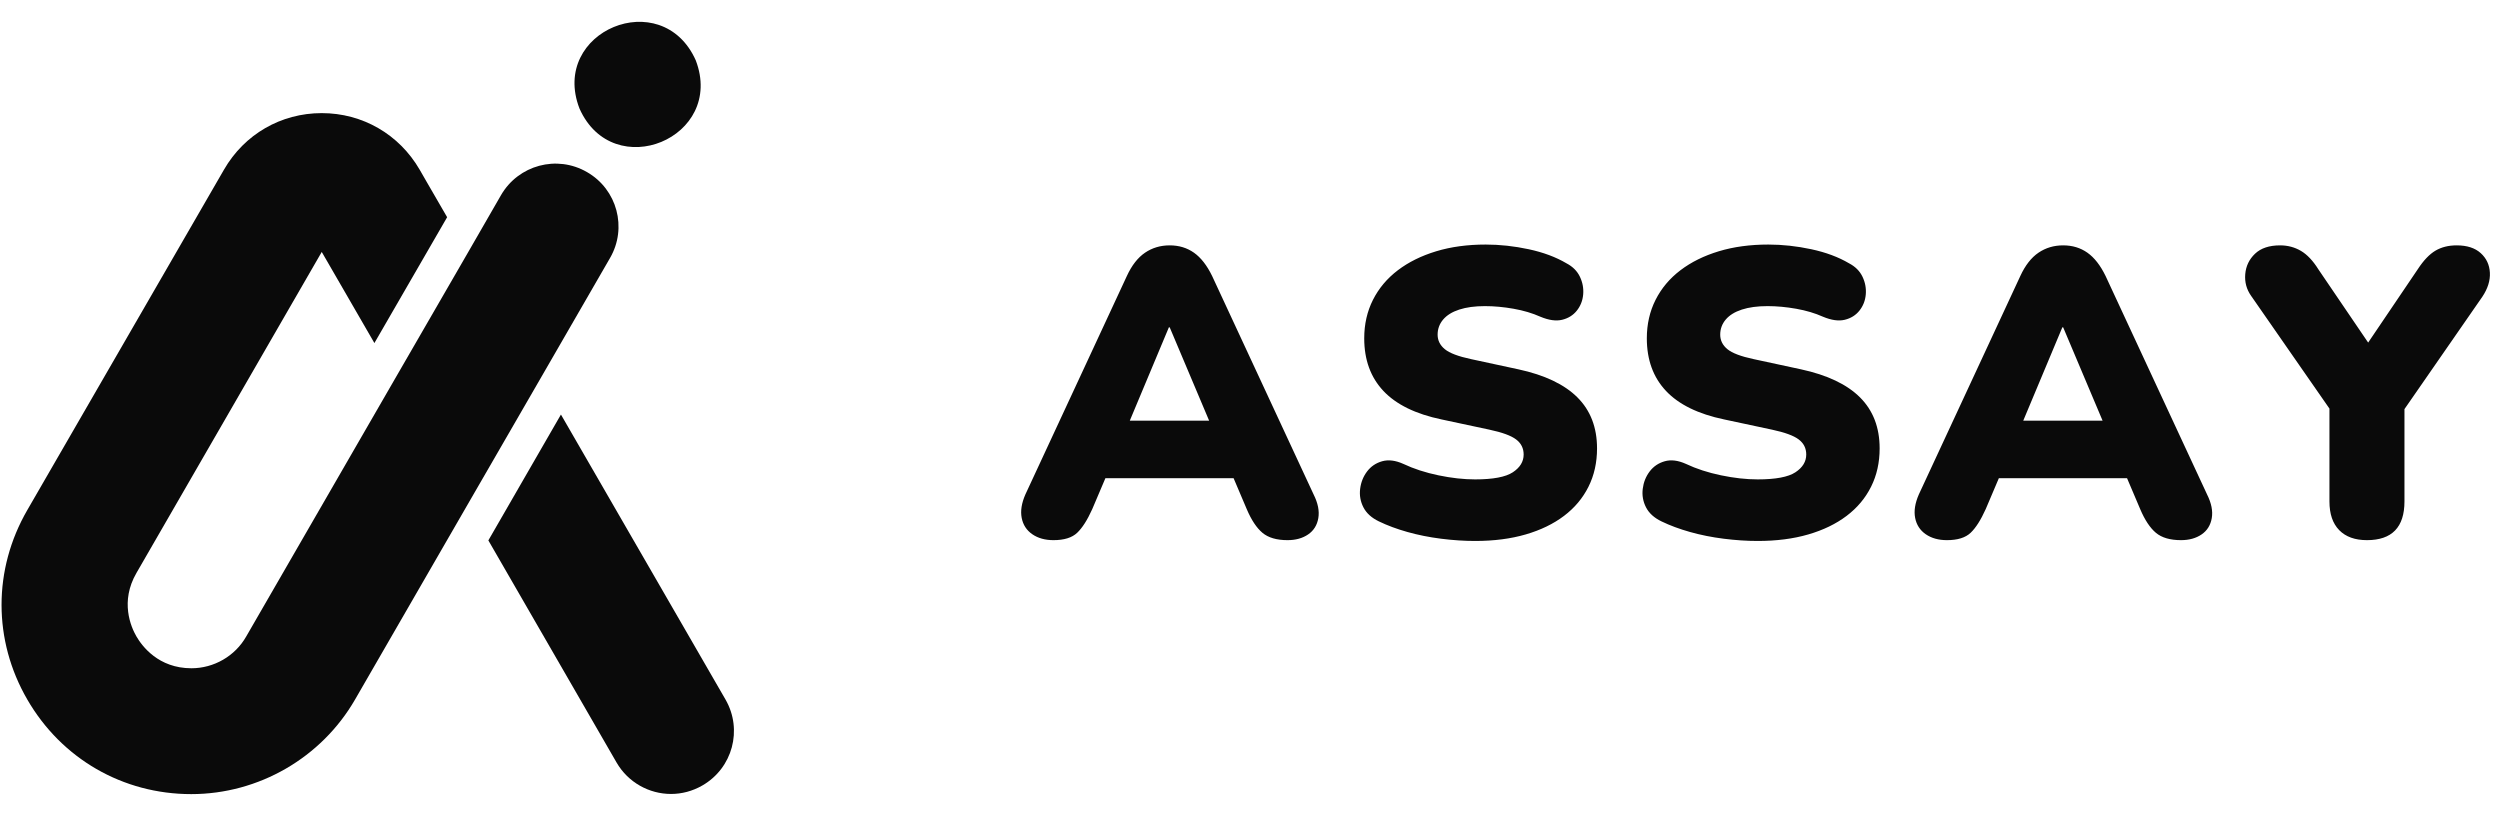
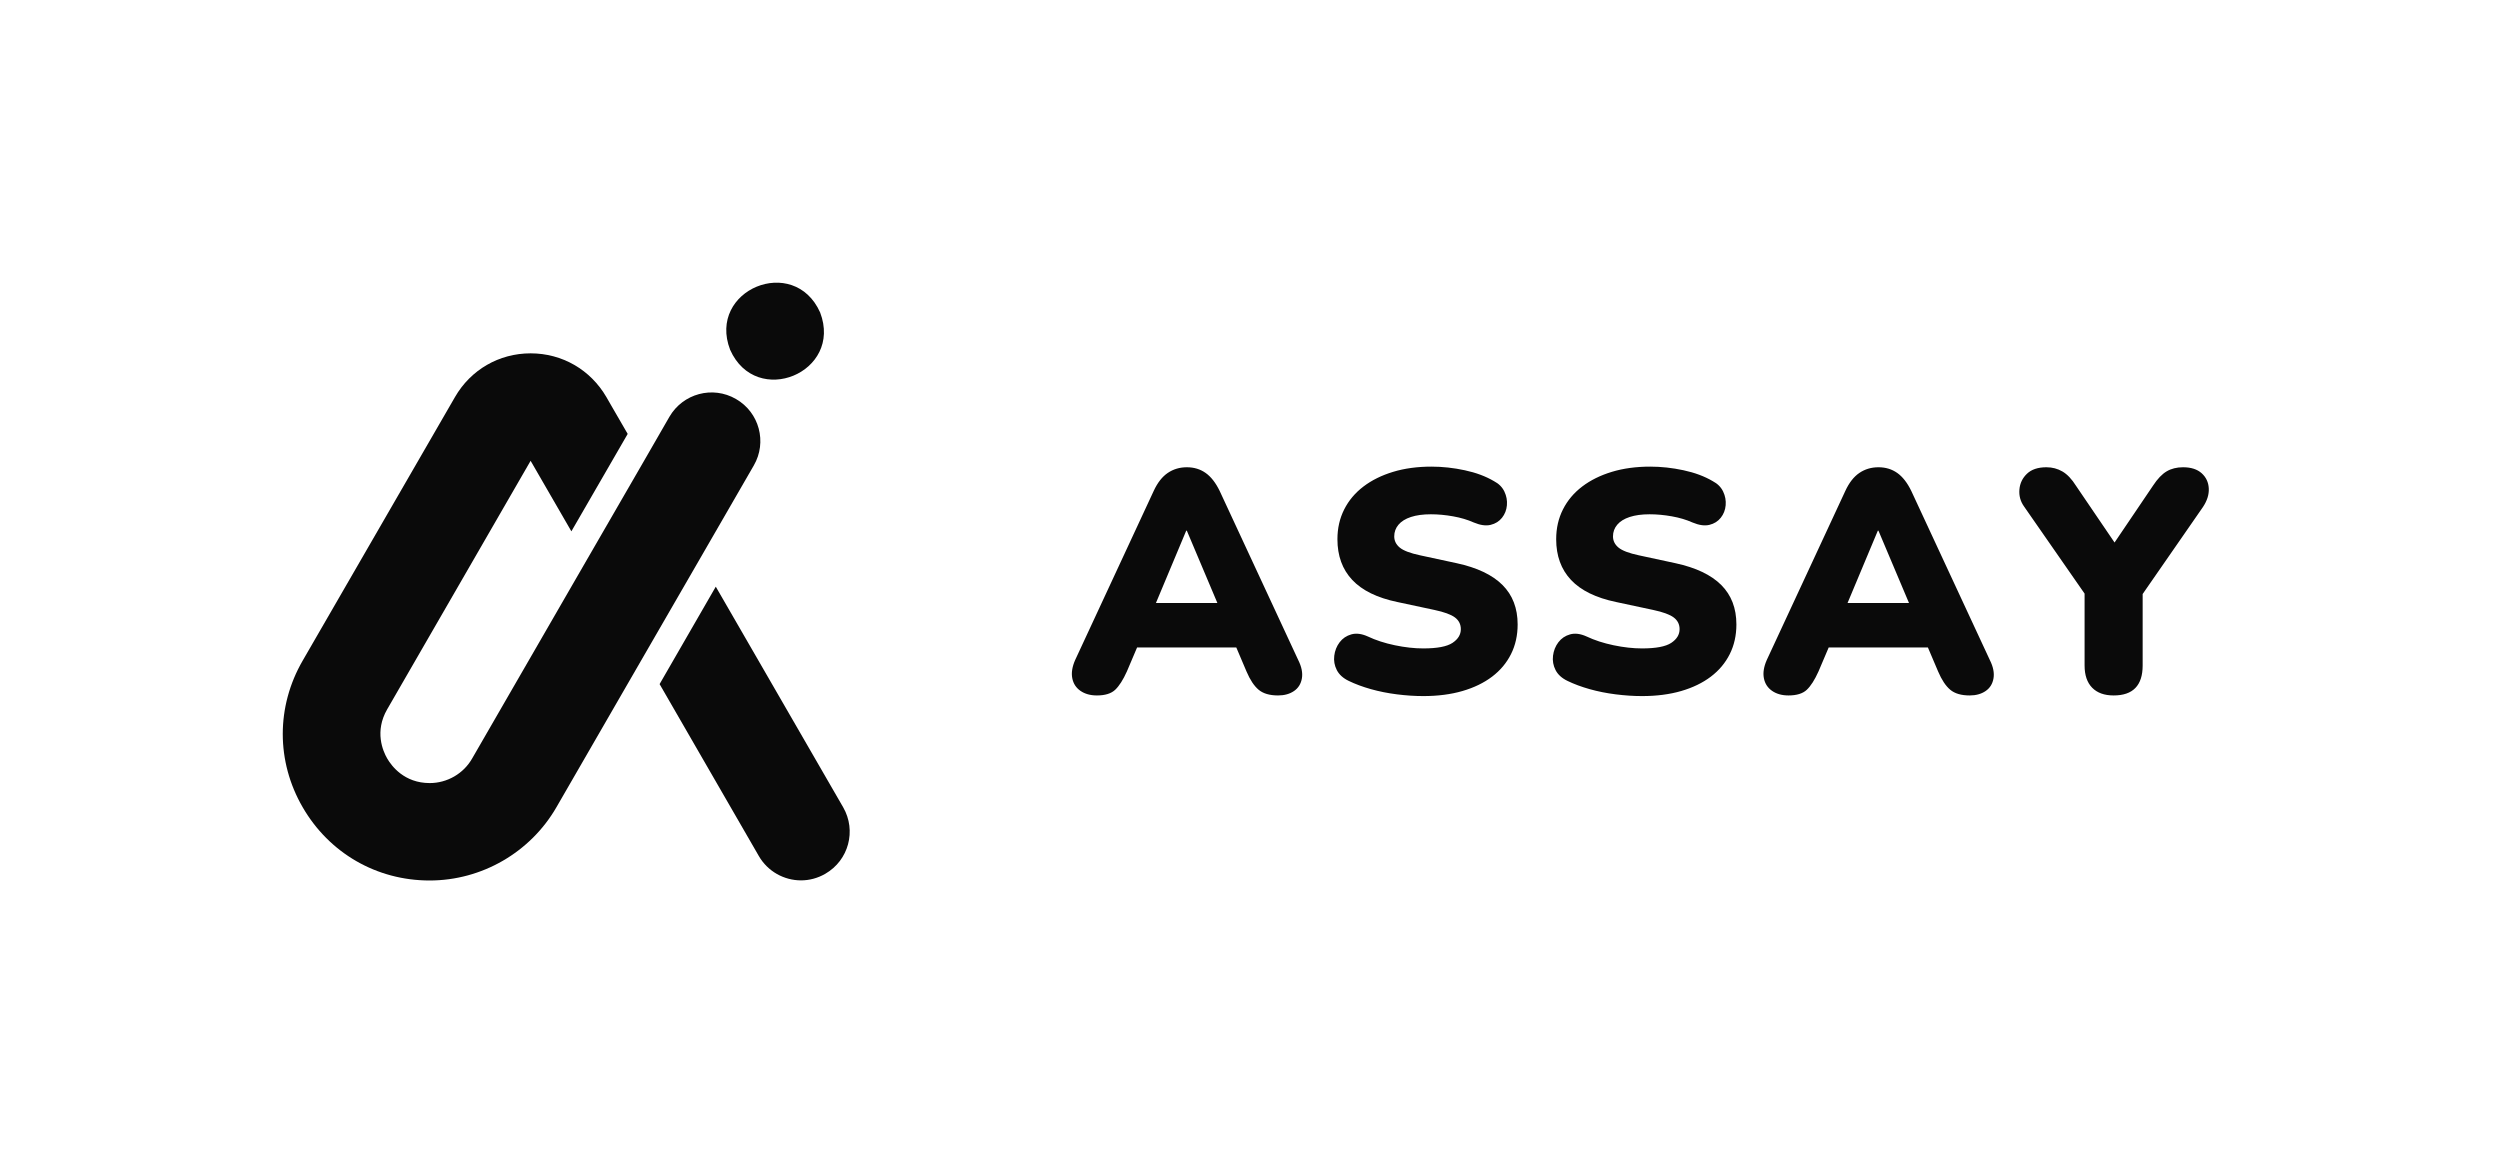
- <svg xmlns="http://www.w3.org/2000/svg" viewBox="0 0 232.8 76" width="233" height="76" role="img" aria-label="Assay">
-   <g transform="translate(0 2) scale(0.1005587) translate(-410 -409)" fill="#0A0A0A">
+ <svg xmlns="http://www.w3.org/2000/svg" viewBox="0 0 301 140" width="301" height="140" role="img" aria-label="Assay">
+   <g transform="translate(34.00 34.00) scale(0.100559) translate(-410 -409)" fill="#0A0A0A">
    <path d="M 1081.461 1037.523 L 928.895 773.324 L 861.629 889.969 L 980.418 1095.773 C 991.152 1114.379 1010.762 1124.969 1030.941 1124.969 C 1040.816 1124.969 1050.836 1122.395 1059.996 1117.098 C 1088.047 1100.926 1097.492 1065.434 1081.461 1037.523 Z M 1081.461 1037.523 " />
    <path d="M 974.41 628.199 L 909.719 740.262 L 842.309 856.906 L 738.117 1037.383 C 706.918 1091.48 648.668 1125.113 586.266 1125.113 C 522.863 1125.113 466.047 1092.34 434.273 1037.383 C 402.5 982.566 402.5 916.875 434.273 861.914 L 616.609 546.336 C 635.5 513.562 669.418 493.953 707.203 493.953 C 744.988 493.953 778.906 513.562 797.941 546.336 L 804.523 557.785 L 823.418 590.418 L 756.008 707.059 L 707.203 622.617 L 535.457 920.164 C 520.145 946.645 530.305 970.113 535.457 978.988 C 540.609 987.859 555.781 1008.469 586.41 1008.469 C 607.305 1008.469 626.914 997.164 637.219 978.988 L 775.043 740.262 L 842.453 623.621 L 873.367 569.949 C 889.539 542.043 925.176 532.453 953.082 548.625 C 980.992 564.656 990.582 600.293 974.41 628.199 Z M 974.41 628.199 " />
    <path d="M 946.07 489.66 C 977.27 559.93 1081.32 516.852 1053.84 445.008 C 1022.496 374.879 918.449 417.957 946.07 489.66 Z M 946.07 489.66 " />
  </g>
-   <g transform="translate(94.4 50)" fill="#0A0A0A">
+   <g transform="translate(128.38 83.39)" fill="#0A0A0A">
    <path d="M3.686 0.342Q2.508 0.342 1.71 -0.209Q0.912 -0.76 0.722 -1.729Q0.532 -2.698 1.064 -3.914L10.526 -24.282Q11.21 -25.764 12.217 -26.448Q13.224 -27.132 14.516 -27.132Q15.808 -27.132 16.777 -26.448Q17.746 -25.764 18.468 -24.282L27.93 -3.914Q28.538 -2.698 28.367 -1.71Q28.196 -0.722 27.417 -0.19Q26.638 0.342 25.498 0.342Q23.978 0.342 23.161 -0.342Q22.344 -1.026 21.698 -2.546L19.646 -7.372L22.306 -5.434H6.65L9.348 -7.372L7.296 -2.546Q6.612 -1.026 5.89 -0.342Q5.168 0.342 3.686 0.342ZM14.44 -19.494 10.032 -8.968 8.968 -10.792H20.026L18.962 -8.968L14.516 -19.494Z M42.982 0.418Q41.462 0.418 39.809 0.209Q38.156 0.0 36.674 -0.418Q35.192 -0.836 34.014 -1.406Q32.988 -1.9 32.57 -2.717Q32.152 -3.534 32.266 -4.446Q32.38 -5.358 32.912 -6.061Q33.444 -6.764 34.318 -7.011Q35.192 -7.258 36.294 -6.764Q37.738 -6.08 39.562 -5.7Q41.386 -5.32 42.982 -5.32Q45.49 -5.32 46.497 -5.985Q47.504 -6.65 47.504 -7.638Q47.504 -8.512 46.801 -9.044Q46.098 -9.576 44.312 -9.956L39.866 -10.906Q36.218 -11.666 34.432 -13.566Q32.646 -15.466 32.646 -18.468Q32.646 -20.444 33.463 -22.059Q34.28 -23.674 35.781 -24.814Q37.282 -25.954 39.353 -26.581Q41.424 -27.208 43.97 -27.208Q45.946 -27.208 47.979 -26.771Q50.012 -26.334 51.494 -25.46Q52.368 -25.004 52.748 -24.206Q53.128 -23.408 53.052 -22.553Q52.976 -21.698 52.463 -21.052Q51.95 -20.406 51.095 -20.197Q50.24 -19.988 49.062 -20.482Q47.96 -20.976 46.573 -21.223Q45.186 -21.47 43.894 -21.47Q42.488 -21.47 41.5 -21.147Q40.512 -20.824 39.999 -20.216Q39.486 -19.608 39.486 -18.81Q39.486 -18.012 40.151 -17.461Q40.816 -16.91 42.602 -16.53L47.01 -15.58Q50.696 -14.782 52.52 -12.958Q54.344 -11.134 54.344 -8.208Q54.344 -6.232 53.546 -4.636Q52.748 -3.04 51.266 -1.919Q49.784 -0.798 47.694 -0.19Q45.604 0.418 42.982 0.418Z M69.32 0.418Q67.8 0.418 66.147 0.209Q64.494 0.0 63.012 -0.418Q61.53 -0.836 60.352 -1.406Q59.326 -1.9 58.908 -2.717Q58.49 -3.534 58.604 -4.446Q58.718 -5.358 59.25 -6.061Q59.782 -6.764 60.656 -7.011Q61.53 -7.258 62.632 -6.764Q64.076 -6.08 65.9 -5.7Q67.724 -5.32 69.32 -5.32Q71.828 -5.32 72.835 -5.985Q73.842 -6.65 73.842 -7.638Q73.842 -8.512 73.139 -9.044Q72.436 -9.576 70.65 -9.956L66.204 -10.906Q62.556 -11.666 60.77 -13.566Q58.984 -15.466 58.984 -18.468Q58.984 -20.444 59.801 -22.059Q60.618 -23.674 62.119 -24.814Q63.62 -25.954 65.691 -26.581Q67.762 -27.208 70.308 -27.208Q72.284 -27.208 74.317 -26.771Q76.35 -26.334 77.832 -25.46Q78.706 -25.004 79.086 -24.206Q79.466 -23.408 79.39 -22.553Q79.314 -21.698 78.801 -21.052Q78.288 -20.406 77.433 -20.197Q76.578 -19.988 75.4 -20.482Q74.298 -20.976 72.911 -21.223Q71.524 -21.47 70.232 -21.47Q68.826 -21.47 67.838 -21.147Q66.85 -20.824 66.337 -20.216Q65.824 -19.608 65.824 -18.81Q65.824 -18.012 66.489 -17.461Q67.154 -16.91 68.94 -16.53L73.348 -15.58Q77.034 -14.782 78.858 -12.958Q80.682 -11.134 80.682 -8.208Q80.682 -6.232 79.884 -4.636Q79.086 -3.04 77.604 -1.919Q76.122 -0.798 74.032 -0.19Q71.942 0.418 69.32 0.418Z M86.956 0.342Q85.778 0.342 84.98 -0.209Q84.182 -0.76 83.992 -1.729Q83.802 -2.698 84.334 -3.914L93.796 -24.282Q94.48 -25.764 95.487 -26.448Q96.494 -27.132 97.786 -27.132Q99.078 -27.132 100.047 -26.448Q101.016 -25.764 101.738 -24.282L111.2 -3.914Q111.808 -2.698 111.637 -1.71Q111.466 -0.722 110.687 -0.19Q109.908 0.342 108.768 0.342Q107.248 0.342 106.431 -0.342Q105.614 -1.026 104.968 -2.546L102.916 -7.372L105.576 -5.434H89.92L92.618 -7.372L90.566 -2.546Q89.882 -1.026 89.16 -0.342Q88.438 0.342 86.956 0.342ZM97.71 -19.494 93.302 -8.968 92.238 -10.792H103.296L102.232 -8.968L97.786 -19.494Z M126.1 0.342Q124.428 0.342 123.516 -0.589Q122.604 -1.52 122.604 -3.268V-13.68L124.048 -9.842L115.308 -22.42Q114.662 -23.332 114.757 -24.453Q114.852 -25.574 115.669 -26.353Q116.486 -27.132 118.006 -27.132Q119.07 -27.132 119.944 -26.619Q120.818 -26.106 121.578 -24.89L126.898 -17.062H125.53L130.85 -24.928Q131.648 -26.144 132.484 -26.638Q133.32 -27.132 134.46 -27.132Q135.904 -27.132 136.702 -26.41Q137.5 -25.688 137.557 -24.586Q137.614 -23.484 136.854 -22.344L128.19 -9.842L129.596 -13.68V-3.268Q129.596 0.342 126.1 0.342Z" />
  </g>
</svg>
